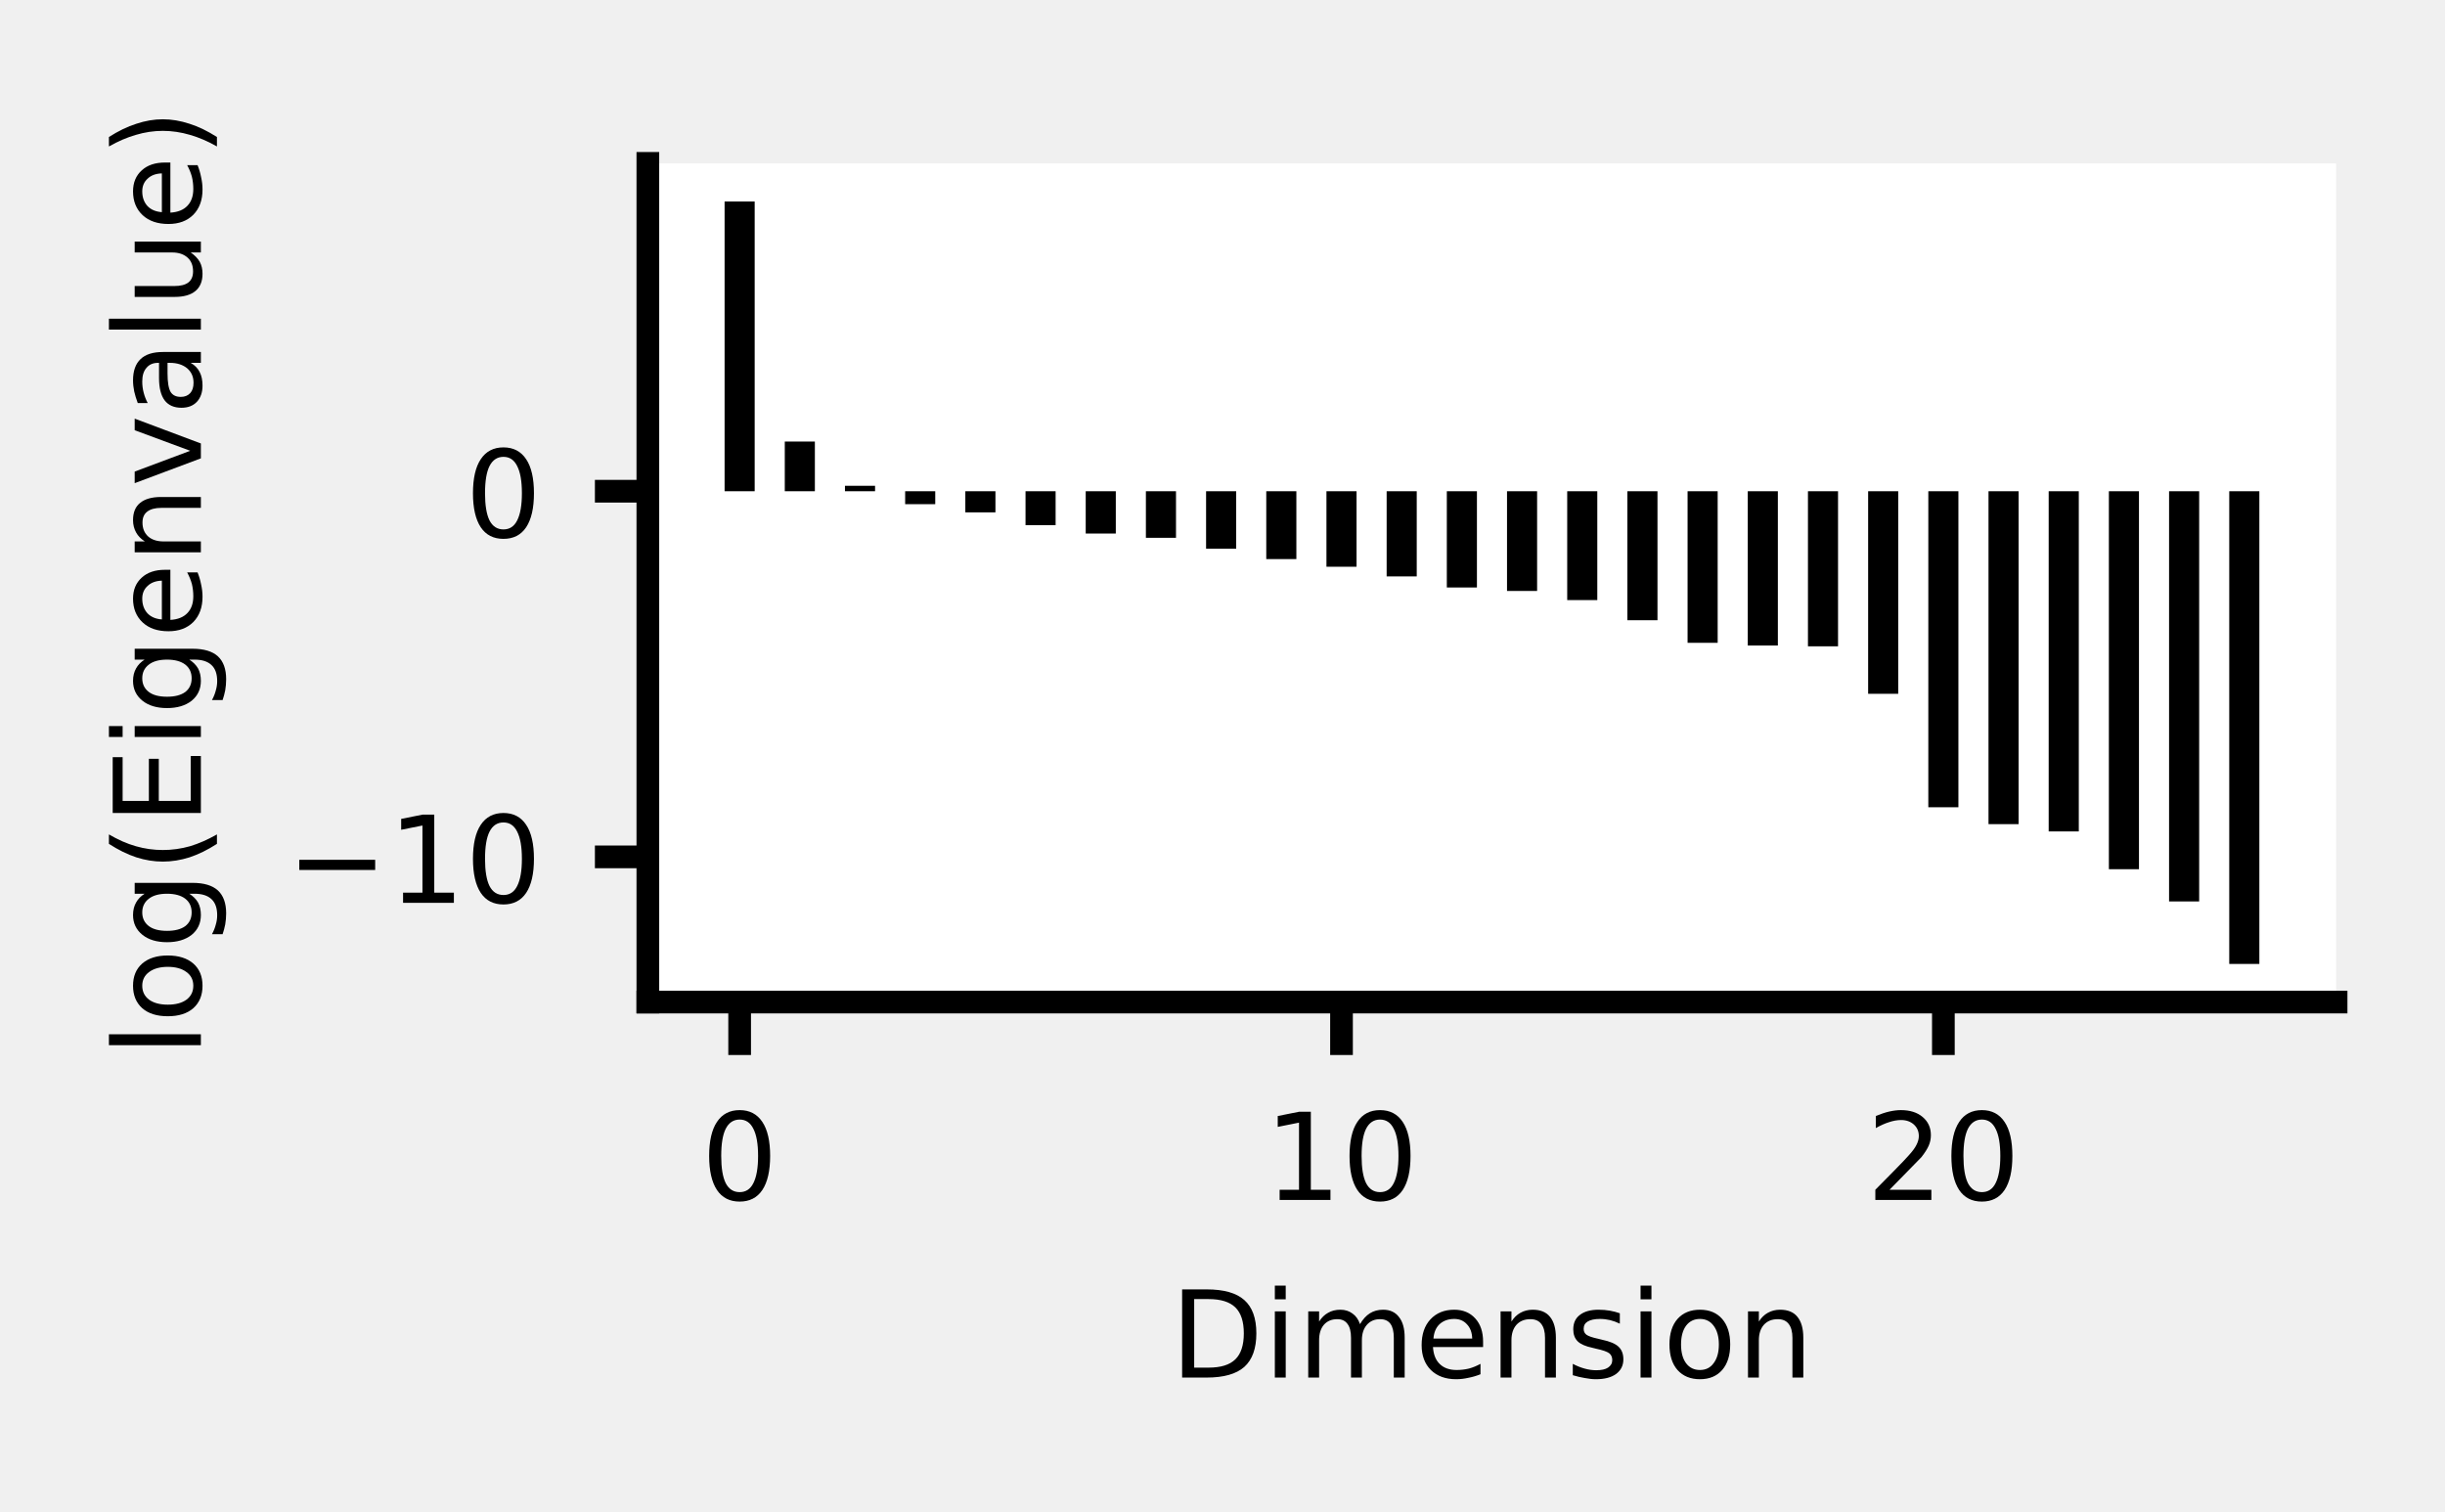
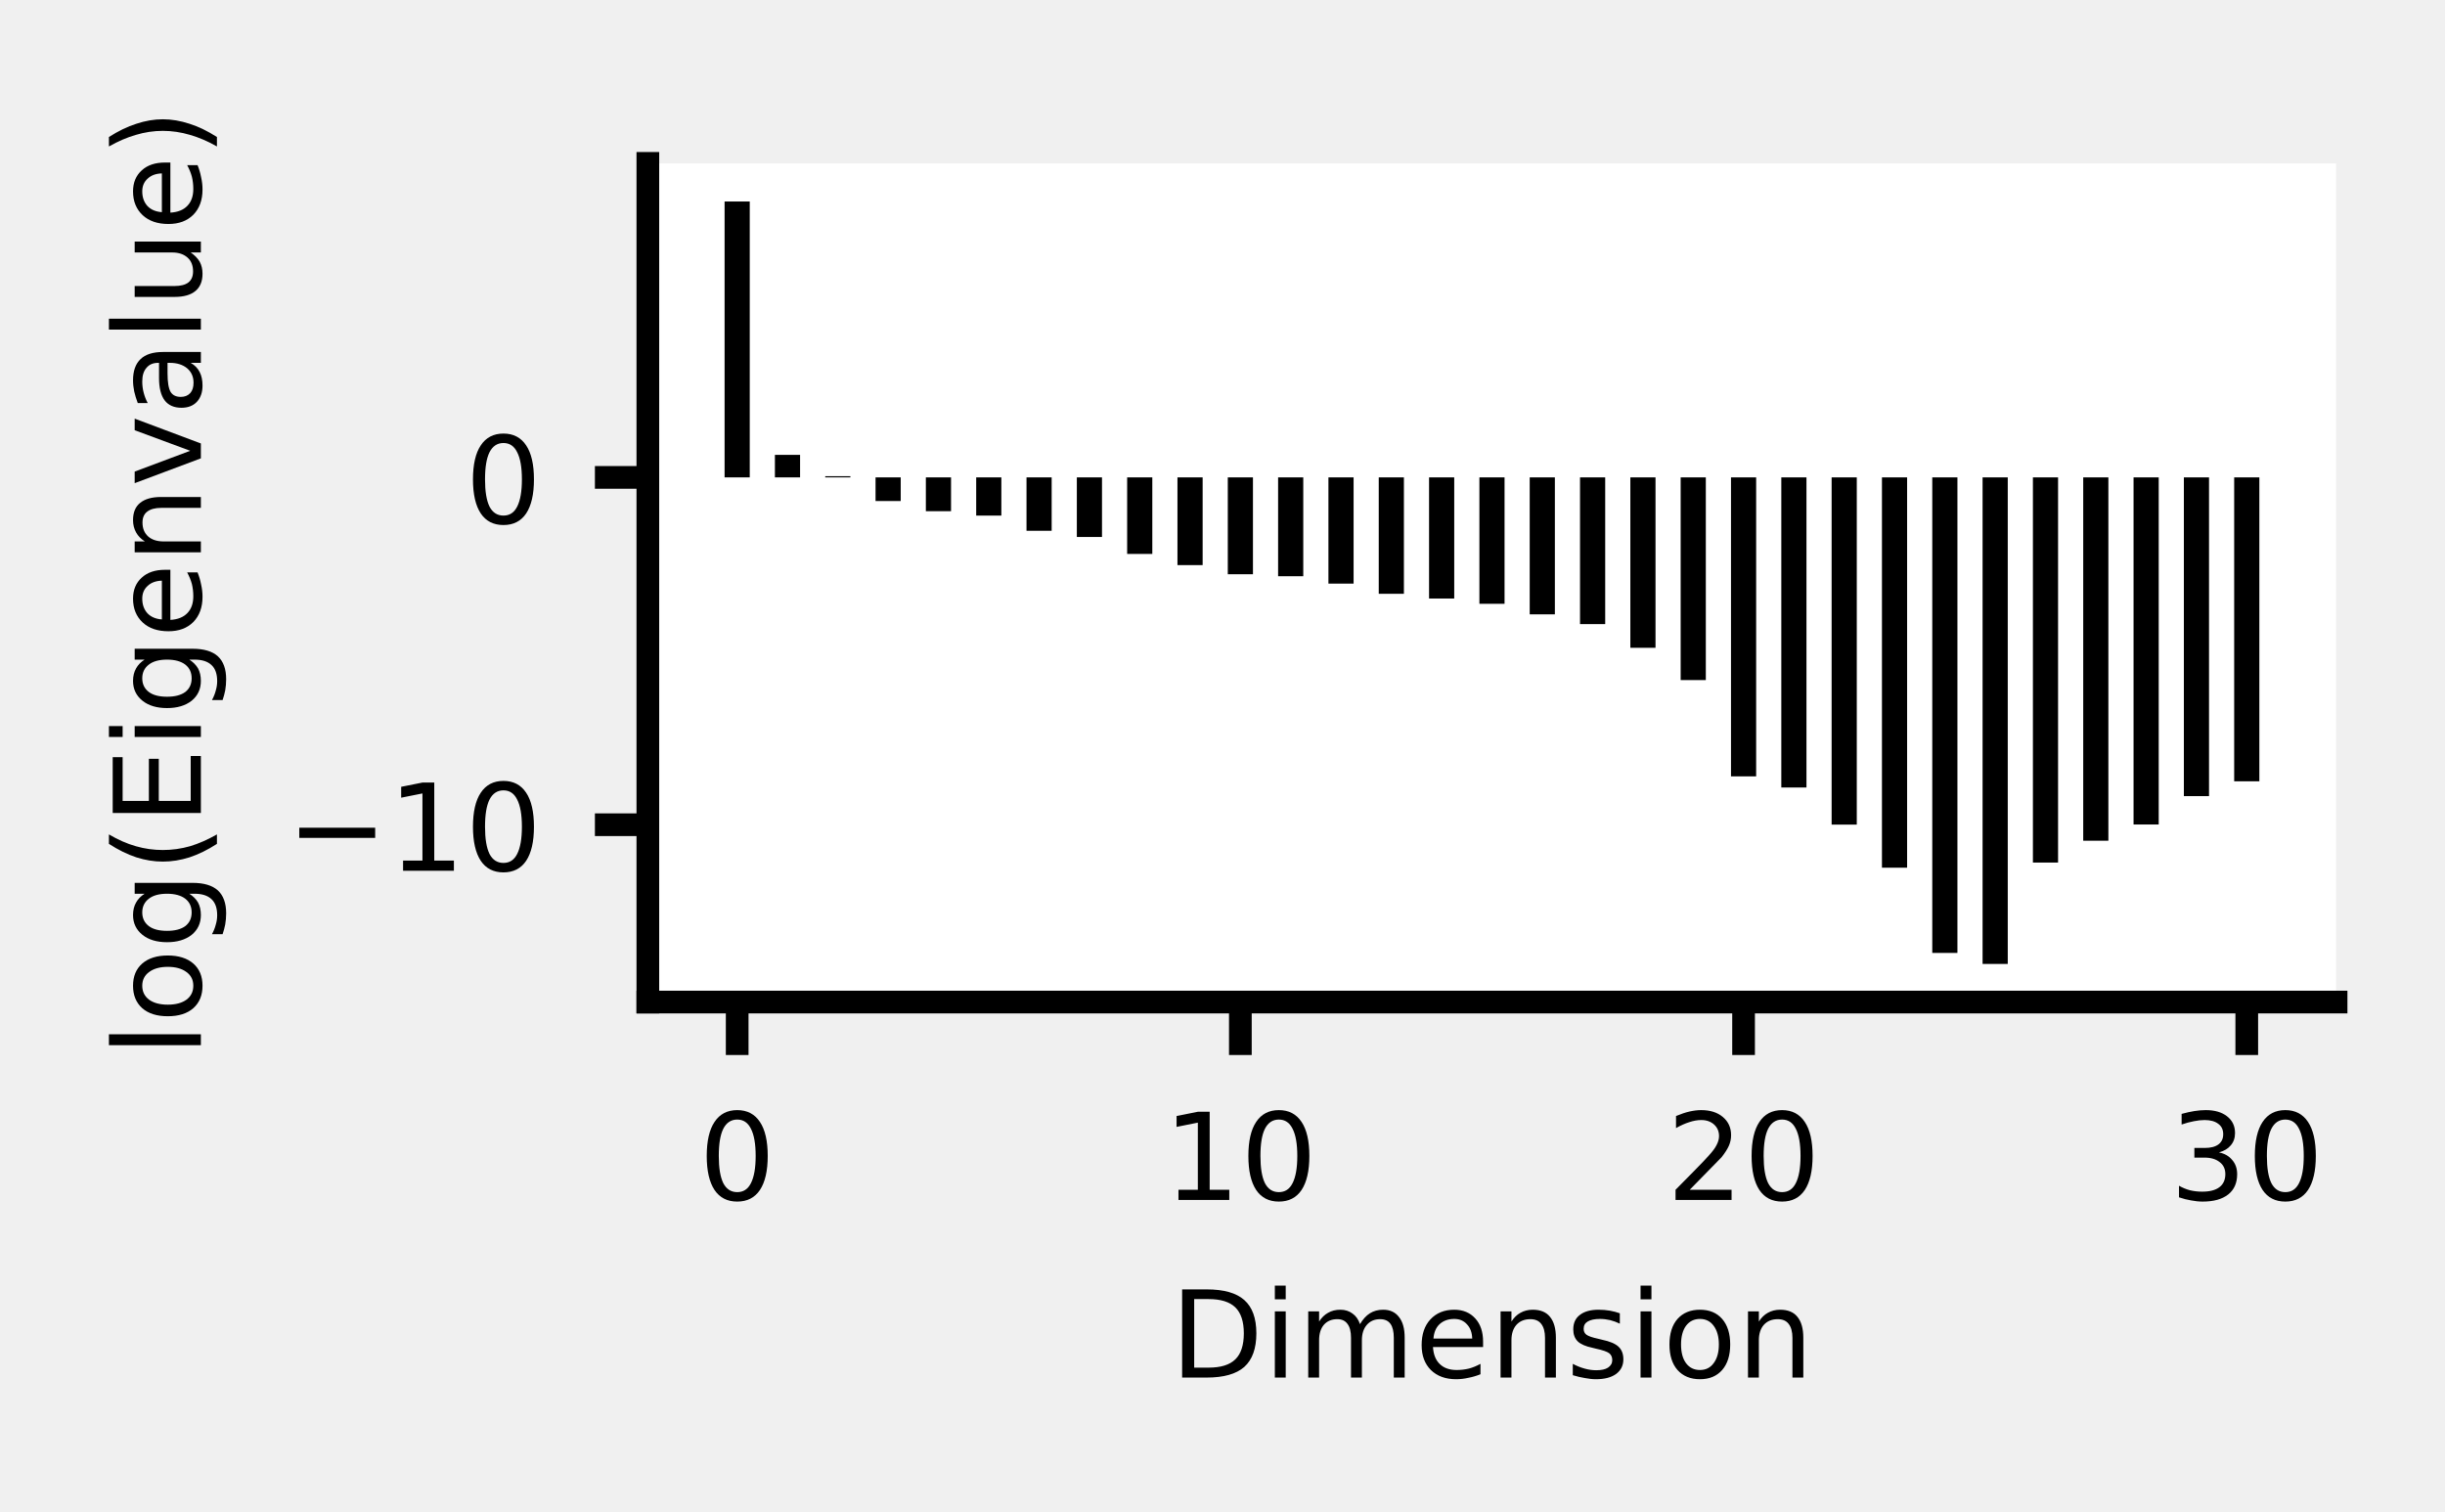
<svg xmlns="http://www.w3.org/2000/svg" xmlns:xlink="http://www.w3.org/1999/xlink" height="99.925pt" version="1.1" viewBox="0 0 161.626 99.925" width="161.626pt">
  <defs>
    <style type="text/css">*{stroke-linecap:butt;stroke-linejoin:round;}</style>
  </defs>
  <g id="figure_1">
    <g id="patch_1">
      <path d="M 0 99.925  L 161.626 99.925  L 161.626 0  L 0 0  z " style="fill:none;" />
    </g>
    <g id="axes_1">
      <g id="patch_2">
        <path d="M 42.826 66.24  L 154.426 66.24  L 154.426 10.8  L 42.826 10.8  z " style="fill:#ffffff;" />
      </g>
      <g id="patch_3">
-         <path clip-path="url(#p76beedaca1)" d="M 47.899 32.473  L 49.888 32.473  L 49.888 13.32  L 47.899 13.32  z " />
+         <path clip-path="url(#p83e42b3e31)" d="M 47.899 31.557  L 49.562 31.557  L 49.562 13.32  L 47.899 13.32  z " />
      </g>
      <g id="patch_4">
-         <path clip-path="url(#p76beedaca1)" d="M 51.878 32.473  L 53.867 32.473  L 53.867 29.188  L 51.878 29.188  z " />
+         <path clip-path="url(#p83e42b3e31)" d="M 51.225 31.557  L 52.889 31.557  L 52.889 30.068  L 51.225 30.068  z " />
      </g>
      <g id="patch_5">
-         <path clip-path="url(#p76beedaca1)" d="M 55.856 32.473  L 57.846 32.473  L 57.846 32.113  L 55.856 32.113  z " />
+         <path clip-path="url(#p83e42b3e31)" d="M 54.552 31.557  L 56.215 31.557  L 56.215 31.48  L 54.552 31.48  z " />
      </g>
      <g id="patch_6">
-         <path clip-path="url(#p76beedaca1)" d="M 59.835 32.473  L 61.824 32.473  L 61.824 33.328  L 59.835 33.328  z " />
+         <path clip-path="url(#p83e42b3e31)" d="M 57.878 31.557  L 59.541 31.557  L 59.541 33.12  L 57.878 33.12  z " />
      </g>
      <g id="patch_7">
-         <path clip-path="url(#p76beedaca1)" d="M 63.813 32.473  L 65.803 32.473  L 65.803 33.869  L 63.813 33.869  z " />
+         <path clip-path="url(#p83e42b3e31)" d="M 61.204 31.557  L 62.868 31.557  L 62.868 33.792  L 61.204 33.792  z " />
      </g>
      <g id="patch_8">
-         <path clip-path="url(#p76beedaca1)" d="M 67.792 32.473  L 69.781 32.473  L 69.781 34.716  L 67.792 34.716  z " />
+         <path clip-path="url(#p83e42b3e31)" d="M 64.531 31.557  L 66.194 31.557  L 66.194 34.083  L 64.531 34.083  z " />
      </g>
      <g id="patch_9">
-         <path clip-path="url(#p76beedaca1)" d="M 71.771 32.473  L 73.76 32.473  L 73.76 35.269  L 71.771 35.269  z " />
+         <path clip-path="url(#p83e42b3e31)" d="M 67.857 31.557  L 69.52 31.557  L 69.52 35.087  L 67.857 35.087  z " />
      </g>
      <g id="patch_10">
-         <path clip-path="url(#p76beedaca1)" d="M 75.749 32.473  L 77.739 32.473  L 77.739 35.551  L 75.749 35.551  z " />
+         <path clip-path="url(#p83e42b3e31)" d="M 71.184 31.557  L 72.847 31.557  L 72.847 35.496  L 71.184 35.496  z " />
      </g>
      <g id="patch_11">
-         <path clip-path="url(#p76beedaca1)" d="M 79.728 32.473  L 81.717 32.473  L 81.717 36.272  L 79.728 36.272  z " />
+         <path clip-path="url(#p83e42b3e31)" d="M 74.51 31.557  L 76.173 31.557  L 76.173 36.617  L 74.51 36.617  z " />
      </g>
      <g id="patch_12">
-         <path clip-path="url(#p76beedaca1)" d="M 83.706 32.473  L 85.696 32.473  L 85.696 36.958  L 83.706 36.958  z " />
+         <path clip-path="url(#p83e42b3e31)" d="M 77.836 31.557  L 79.5 31.557  L 79.5 37.356  L 77.836 37.356  z " />
      </g>
      <g id="patch_13">
-         <path clip-path="url(#p76beedaca1)" d="M 87.685 32.473  L 89.674 32.473  L 89.674 37.464  L 87.685 37.464  z " />
+         <path clip-path="url(#p83e42b3e31)" d="M 81.163 31.557  L 82.826 31.557  L 82.826 37.96  L 81.163 37.96  z " />
      </g>
      <g id="patch_14">
-         <path clip-path="url(#p76beedaca1)" d="M 91.664 32.473  L 93.653 32.473  L 93.653 38.103  L 91.664 38.103  z " />
+         <path clip-path="url(#p83e42b3e31)" d="M 84.489 31.557  L 86.152 31.557  L 86.152 38.091  L 84.489 38.091  z " />
      </g>
      <g id="patch_15">
-         <path clip-path="url(#p76beedaca1)" d="M 95.642 32.473  L 97.632 32.473  L 97.632 38.835  L 95.642 38.835  z " />
+         <path clip-path="url(#p83e42b3e31)" d="M 87.816 31.557  L 89.479 31.557  L 89.479 38.579  L 87.816 38.579  z " />
      </g>
      <g id="patch_16">
-         <path clip-path="url(#p76beedaca1)" d="M 99.621 32.473  L 101.61 32.473  L 101.61 39.065  L 99.621 39.065  z " />
+         <path clip-path="url(#p83e42b3e31)" d="M 91.142 31.557  L 92.805 31.557  L 92.805 39.252  L 91.142 39.252  z " />
      </g>
      <g id="patch_17">
-         <path clip-path="url(#p76beedaca1)" d="M 103.6 32.473  L 105.589 32.473  L 105.589 39.668  L 103.6 39.668  z " />
+         <path clip-path="url(#p83e42b3e31)" d="M 94.468 31.557  L 96.131 31.557  L 96.131 39.565  L 94.468 39.565  z " />
      </g>
      <g id="patch_18">
-         <path clip-path="url(#p76beedaca1)" d="M 107.578 32.473  L 109.567 32.473  L 109.567 41  L 107.578 41  z " />
+         <path clip-path="url(#p83e42b3e31)" d="M 97.795 31.557  L 99.458 31.557  L 99.458 39.913  L 97.795 39.913  z " />
      </g>
      <g id="patch_19">
-         <path clip-path="url(#p76beedaca1)" d="M 111.557 32.473  L 113.546 32.473  L 113.546 42.493  L 111.557 42.493  z " />
+         <path clip-path="url(#p83e42b3e31)" d="M 101.121 31.557  L 102.784 31.557  L 102.784 40.611  L 101.121 40.611  z " />
      </g>
      <g id="patch_20">
-         <path clip-path="url(#p76beedaca1)" d="M 115.535 32.473  L 117.525 32.473  L 117.525 42.67  L 115.535 42.67  z " />
+         <path clip-path="url(#p83e42b3e31)" d="M 104.447 31.557  L 106.111 31.557  L 106.111 41.256  L 104.447 41.256  z " />
      </g>
      <g id="patch_21">
-         <path clip-path="url(#p76beedaca1)" d="M 119.514 32.473  L 121.503 32.473  L 121.503 42.724  L 119.514 42.724  z " />
+         <path clip-path="url(#p83e42b3e31)" d="M 107.774 31.557  L 109.437 31.557  L 109.437 42.822  L 107.774 42.822  z " />
      </g>
      <g id="patch_22">
-         <path clip-path="url(#p76beedaca1)" d="M 123.493 32.473  L 125.482 32.473  L 125.482 45.863  L 123.493 45.863  z " />
+         <path clip-path="url(#p83e42b3e31)" d="M 111.1 31.557  L 112.763 31.557  L 112.763 44.956  L 111.1 44.956  z " />
      </g>
      <g id="patch_23">
-         <path clip-path="url(#p76beedaca1)" d="M 127.471 32.473  L 129.46 32.473  L 129.46 53.363  L 127.471 53.363  z " />
+         <path clip-path="url(#p83e42b3e31)" d="M 114.427 31.557  L 116.09 31.557  L 116.09 51.321  L 114.427 51.321  z " />
      </g>
      <g id="patch_24">
-         <path clip-path="url(#p76beedaca1)" d="M 131.45 32.473  L 133.439 32.473  L 133.439 54.479  L 131.45 54.479  z " />
+         <path clip-path="url(#p83e42b3e31)" d="M 117.753 31.557  L 119.416 31.557  L 119.416 52.057  L 117.753 52.057  z " />
      </g>
      <g id="patch_25">
-         <path clip-path="url(#p76beedaca1)" d="M 135.428 32.473  L 137.418 32.473  L 137.418 54.961  L 135.428 54.961  z " />
+         <path clip-path="url(#p83e42b3e31)" d="M 121.079 31.557  L 122.742 31.557  L 122.742 54.51  L 121.079 54.51  z " />
      </g>
      <g id="patch_26">
-         <path clip-path="url(#p76beedaca1)" d="M 139.407 32.473  L 141.396 32.473  L 141.396 57.458  L 139.407 57.458  z " />
+         <path clip-path="url(#p83e42b3e31)" d="M 124.406 31.557  L 126.069 31.557  L 126.069 57.358  L 124.406 57.358  z " />
      </g>
      <g id="patch_27">
-         <path clip-path="url(#p76beedaca1)" d="M 143.386 32.473  L 145.375 32.473  L 145.375 59.589  L 143.386 59.589  z " />
+         <path clip-path="url(#p83e42b3e31)" d="M 127.732 31.557  L 129.395 31.557  L 129.395 62.992  L 127.732 62.992  z " />
      </g>
      <g id="patch_28">
-         <path clip-path="url(#p76beedaca1)" d="M 147.364 32.473  L 149.354 32.473  L 149.354 63.72  L 147.364 63.72  z " />
+         <path clip-path="url(#p83e42b3e31)" d="M 131.058 31.557  L 132.722 31.557  L 132.722 63.72  L 131.058 63.72  z " />
      </g>
      <g id="patch_29">
-         <path clip-path="url(#p76beedaca1)" d="M 0 0  z " />
+         <path clip-path="url(#p83e42b3e31)" d="M 134.385 31.557  L 136.048 31.557  L 136.048 57.019  L 134.385 57.019  z " />
      </g>
      <g id="patch_30">
-         <path clip-path="url(#p76beedaca1)" d="M 0 0  z " />
+         <path clip-path="url(#p83e42b3e31)" d="M 137.711 31.557  L 139.374 31.557  L 139.374 55.575  L 137.711 55.575  z " />
      </g>
      <g id="patch_31">
-         <path clip-path="url(#p76beedaca1)" d="M 0 0  z " />
+         <path clip-path="url(#p83e42b3e31)" d="M 141.038 31.557  L 142.701 31.557  L 142.701 54.502  L 141.038 54.502  z " />
      </g>
      <g id="patch_32">
-         <path clip-path="url(#p76beedaca1)" d="M 0 0  z " />
+         <path clip-path="url(#p83e42b3e31)" d="M 144.364 31.557  L 146.027 31.557  L 146.027 52.627  L 144.364 52.627  z " />
      </g>
      <g id="patch_33">
-         <path clip-path="url(#p76beedaca1)" d="M 0 0  z " />
+         <path clip-path="url(#p83e42b3e31)" d="M 147.69 31.557  L 149.354 31.557  L 149.354 51.647  L 147.69 51.647  z " />
      </g>
      <g id="matplotlib.axis_1">
        <g id="xtick_1">
          <g id="line2d_1">
            <defs>
-               <path d="M 0 0  L 0 3.5  " id="m096b396b25" style="stroke:#000000;stroke-width:1.5;" />
+               <path d="M 0 0  L 0 3.5  " id="m4b3f5c754c" style="stroke:#000000;stroke-width:1.5;" />
            </defs>
            <g>
-               <use style="stroke:#000000;stroke-width:1.5;" x="48.894" xlink:href="#m096b396b25" y="66.24" />
+               <use style="stroke:#000000;stroke-width:1.5;" x="48.731" xlink:href="#m4b3f5c754c" y="66.24" />
            </g>
          </g>
          <g id="text_1">
-             <text style="font-family:DejaVu Sans;font-size:8px;font-stretch:normal;font-style:normal;font-weight:normal;text-anchor:middle;" transform="rotate(-0, 48.89363, 79.31875)" x="48.894" y="79.319">0</text>
+             <text style="font-family:DejaVu Sans;font-size:8px;font-stretch:normal;font-style:normal;font-weight:normal;text-anchor:middle;" transform="rotate(-0, 48.73057, 79.31875)" x="48.731" y="79.319">0</text>
          </g>
        </g>
        <g id="xtick_2">
          <g id="line2d_2">
            <g>
-               <use style="stroke:#000000;stroke-width:1.5;" x="88.68" xlink:href="#m096b396b25" y="66.24" />
+               <use style="stroke:#000000;stroke-width:1.5;" x="81.994" xlink:href="#m4b3f5c754c" y="66.24" />
            </g>
          </g>
          <g id="text_2">
-             <text style="font-family:DejaVu Sans;font-size:8px;font-stretch:normal;font-style:normal;font-weight:normal;text-anchor:middle;" transform="rotate(-0, 88.67973, 79.31875)" x="88.68" y="79.319">10</text>
+             <text style="font-family:DejaVu Sans;font-size:8px;font-stretch:normal;font-style:normal;font-weight:normal;text-anchor:middle;" transform="rotate(-0, 81.99436, 79.31875)" x="81.994" y="79.319">10</text>
          </g>
        </g>
        <g id="xtick_3">
          <g id="line2d_3">
            <g>
-               <use style="stroke:#000000;stroke-width:1.5;" x="128.466" xlink:href="#m096b396b25" y="66.24" />
+               <use style="stroke:#000000;stroke-width:1.5;" x="115.258" xlink:href="#m4b3f5c754c" y="66.24" />
            </g>
          </g>
          <g id="text_3">
-             <text style="font-family:DejaVu Sans;font-size:8px;font-stretch:normal;font-style:normal;font-weight:normal;text-anchor:middle;" transform="rotate(-0, 128.4658, 79.31875)" x="128.466" y="79.319">20</text>
+             <text style="font-family:DejaVu Sans;font-size:8px;font-stretch:normal;font-style:normal;font-weight:normal;text-anchor:middle;" transform="rotate(-0, 115.2581, 79.31875)" x="115.258" y="79.319">20</text>
          </g>
        </g>
-         <g id="text_4">
+         <g id="xtick_4">
+           <g id="line2d_4">
+             <g>
+               <use style="stroke:#000000;stroke-width:1.5;" x="148.522" xlink:href="#m4b3f5c754c" y="66.24" />
+             </g>
+           </g>
+           <g id="text_4">
+             <text style="font-family:DejaVu Sans;font-size:8px;font-stretch:normal;font-style:normal;font-weight:normal;text-anchor:middle;" transform="rotate(-0, 148.5219, 79.31875)" x="148.522" y="79.319">30</text>
+           </g>
+         </g>
+         <g id="text_5">
          <text style="font-family:DejaVu Sans;font-size:8px;font-stretch:normal;font-style:normal;font-weight:normal;text-anchor:middle;" transform="rotate(-0, 98.62625, 91.06125)" x="98.626" y="91.061">Dimension</text>
        </g>
      </g>
      <g id="matplotlib.axis_2">
        <g id="ytick_1">
-           <g id="line2d_4">
+           <g id="line2d_5">
            <defs>
-               <path d="M 0 0  L -3.5 0  " id="m82f4292126" style="stroke:#000000;stroke-width:1.5;" />
+               <path d="M 0 0  L -3.5 0  " id="m2eaa6815a7" style="stroke:#000000;stroke-width:1.5;" />
            </defs>
            <g>
-               <use style="stroke:#000000;stroke-width:1.5;" x="42.826" xlink:href="#m82f4292126" y="56.641" />
+               <use style="stroke:#000000;stroke-width:1.5;" x="42.826" xlink:href="#m2eaa6815a7" y="54.519" />
            </g>
          </g>
-           <g id="text_5">
-             <text style="font-family:DejaVu Sans;font-size:8px;font-stretch:normal;font-style:normal;font-weight:normal;text-anchor:end;" transform="rotate(-0, 35.82625, 59.67997)" x="35.826" y="59.68">−10</text>
+           <g id="text_6">
+             <text style="font-family:DejaVu Sans;font-size:8px;font-stretch:normal;font-style:normal;font-weight:normal;text-anchor:end;" transform="rotate(-0, 35.82625, 57.55869)" x="35.826" y="57.559">−10</text>
          </g>
        </g>
        <g id="ytick_2">
-           <g id="line2d_5">
+           <g id="line2d_6">
            <g>
-               <use style="stroke:#000000;stroke-width:1.5;" x="42.826" xlink:href="#m82f4292126" y="32.473" />
+               <use style="stroke:#000000;stroke-width:1.5;" x="42.826" xlink:href="#m2eaa6815a7" y="31.557" />
            </g>
          </g>
-           <g id="text_6">
-             <text style="font-family:DejaVu Sans;font-size:8px;font-stretch:normal;font-style:normal;font-weight:normal;text-anchor:end;" transform="rotate(-0, 35.82625, 35.51243)" x="35.826" y="35.512">0</text>
+           <g id="text_7">
+             <text style="font-family:DejaVu Sans;font-size:8px;font-stretch:normal;font-style:normal;font-weight:normal;text-anchor:end;" transform="rotate(-0, 35.82625, 34.59601)" x="35.826" y="34.596">0</text>
          </g>
        </g>
-         <g id="text_7">
+         <g id="text_8">
          <text style="font-family:DejaVu Sans;font-size:8px;font-stretch:normal;font-style:normal;font-weight:normal;text-anchor:middle;" transform="rotate(-90, 13.27875, 38.52)" x="13.279" y="38.52">log(Eigenvalue)</text>
        </g>
      </g>
      <g id="patch_34">
        <path d="M 42.826 66.24  L 42.826 10.8  " style="fill:none;stroke:#000000;stroke-linecap:square;stroke-linejoin:miter;stroke-width:1.5;" />
      </g>
      <g id="patch_35">
        <path d="M 42.826 66.24  L 154.426 66.24  " style="fill:none;stroke:#000000;stroke-linecap:square;stroke-linejoin:miter;stroke-width:1.5;" />
      </g>
    </g>
  </g>
  <defs>
-     <clipPath id="p76beedaca1">
+     <clipPath id="p83e42b3e31">
      <rect height="55.44" width="111.6" x="42.826" y="10.8" />
    </clipPath>
  </defs>
</svg>
